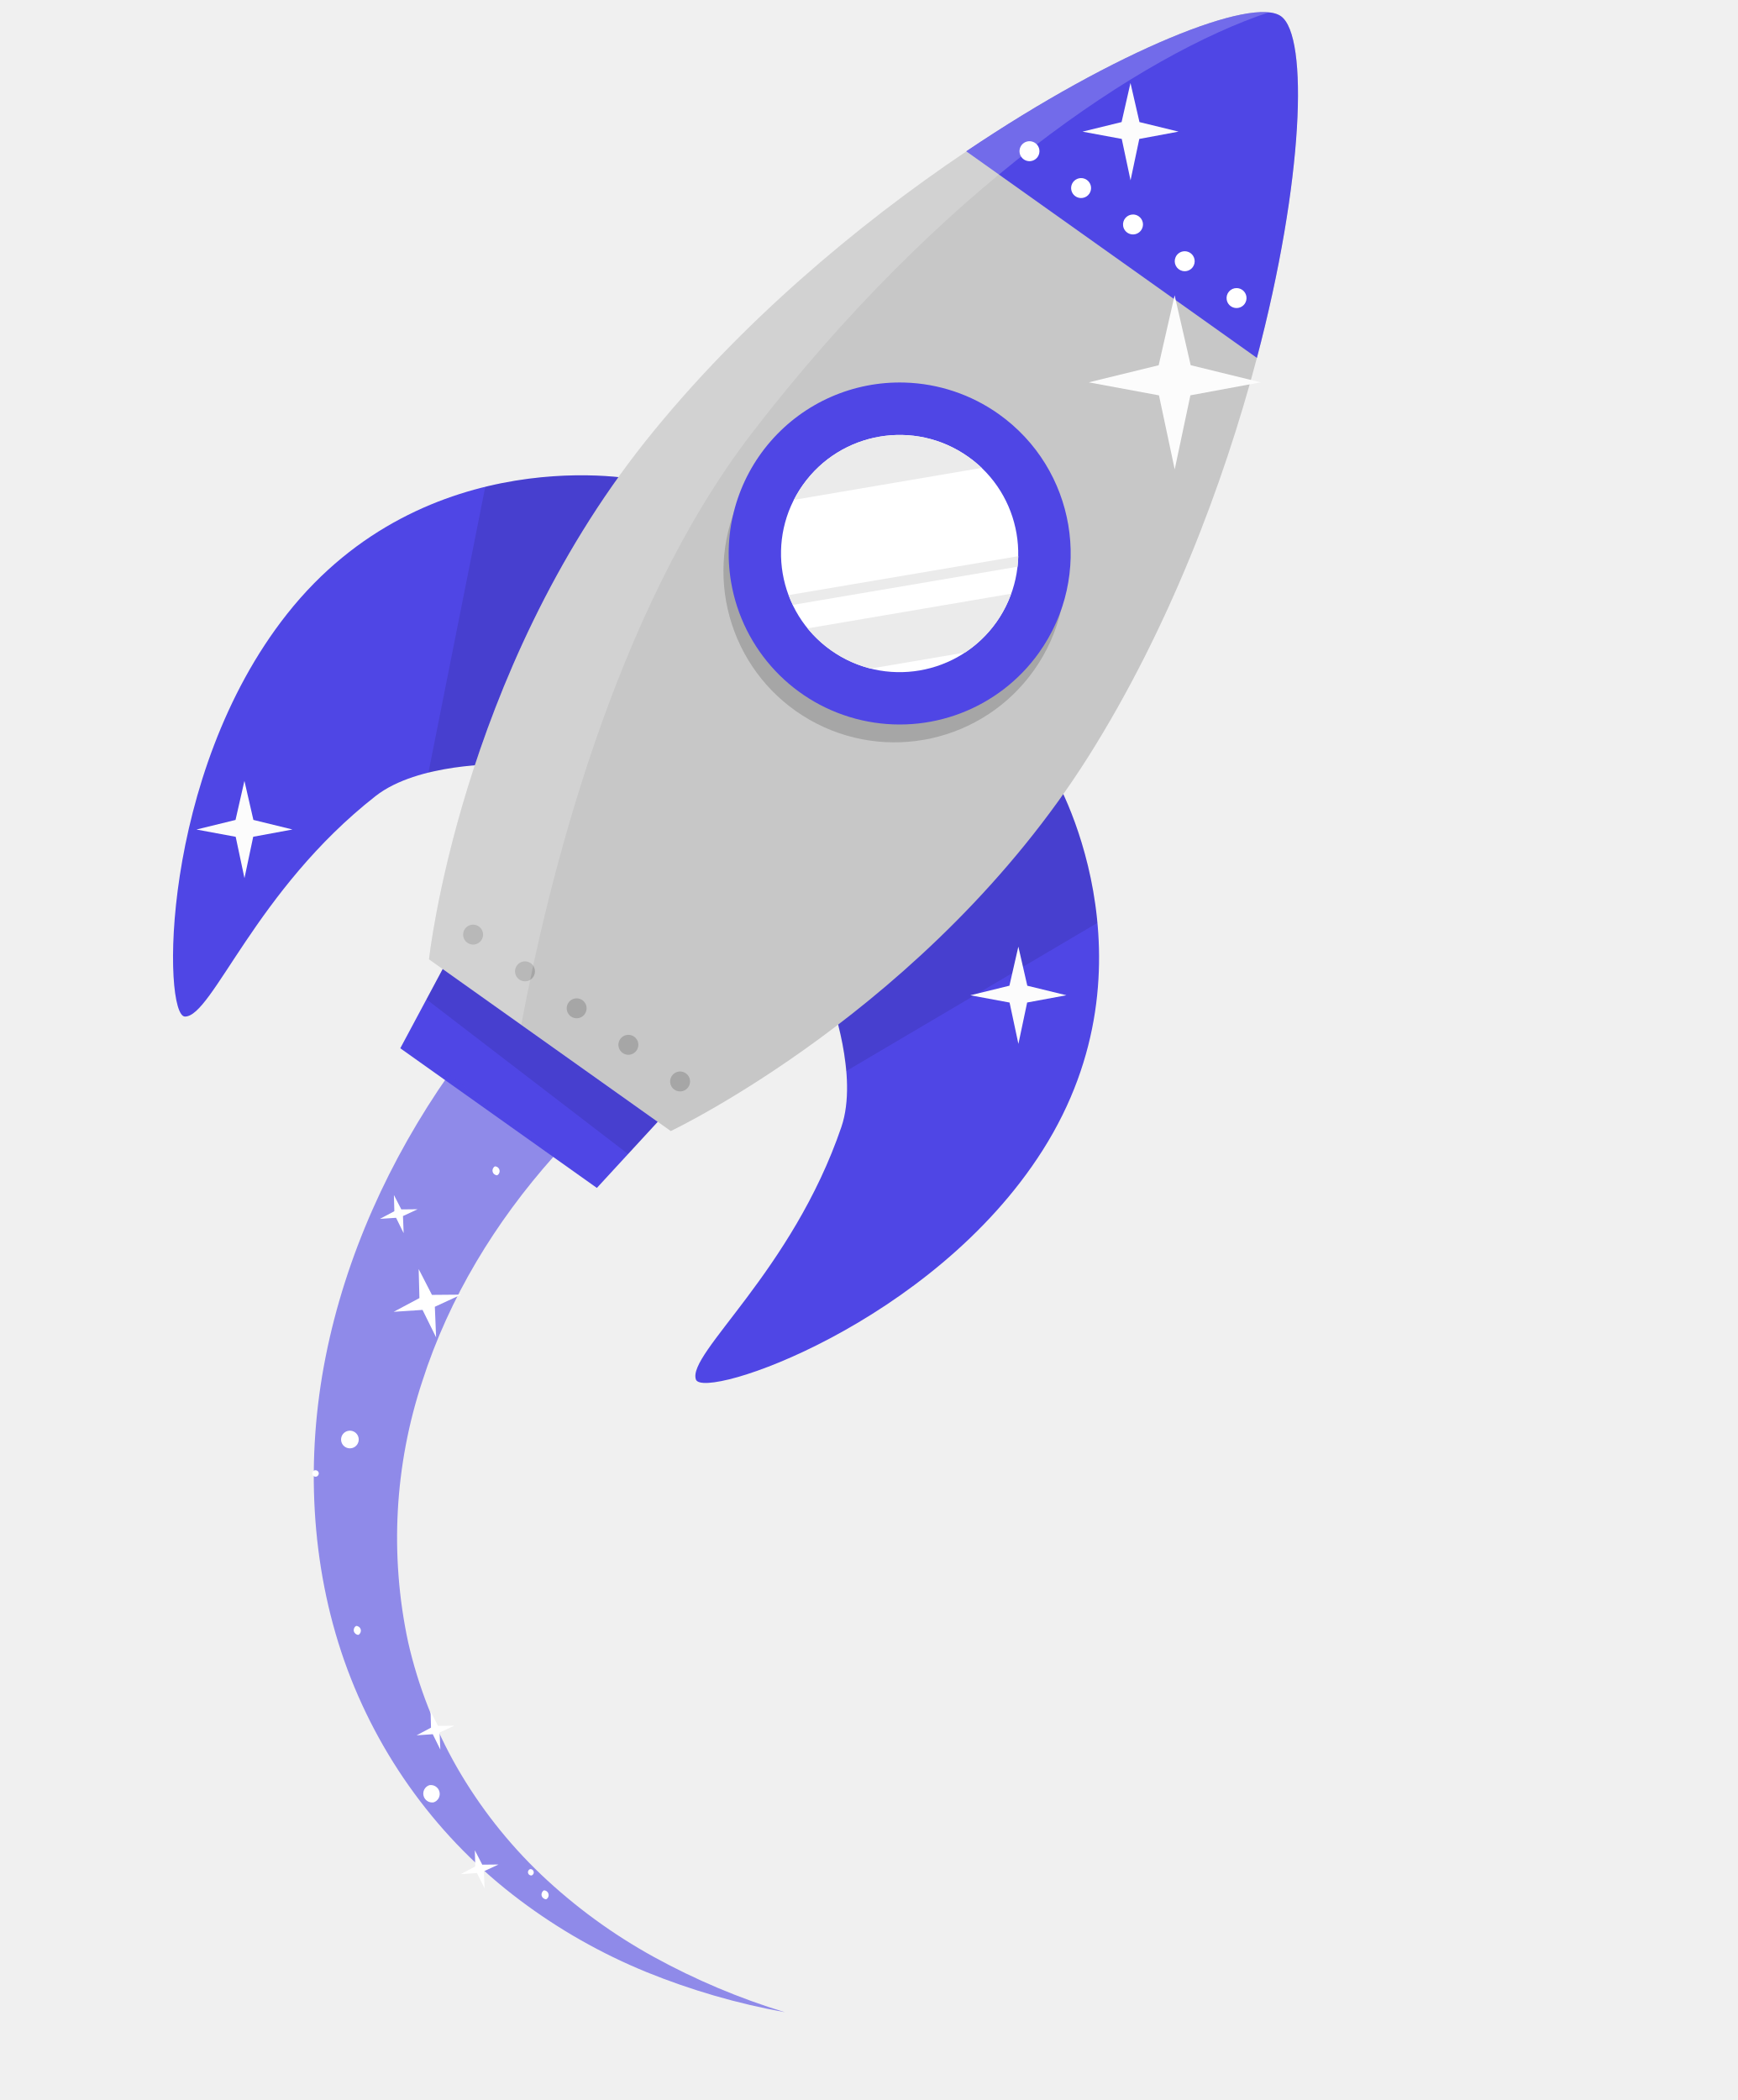
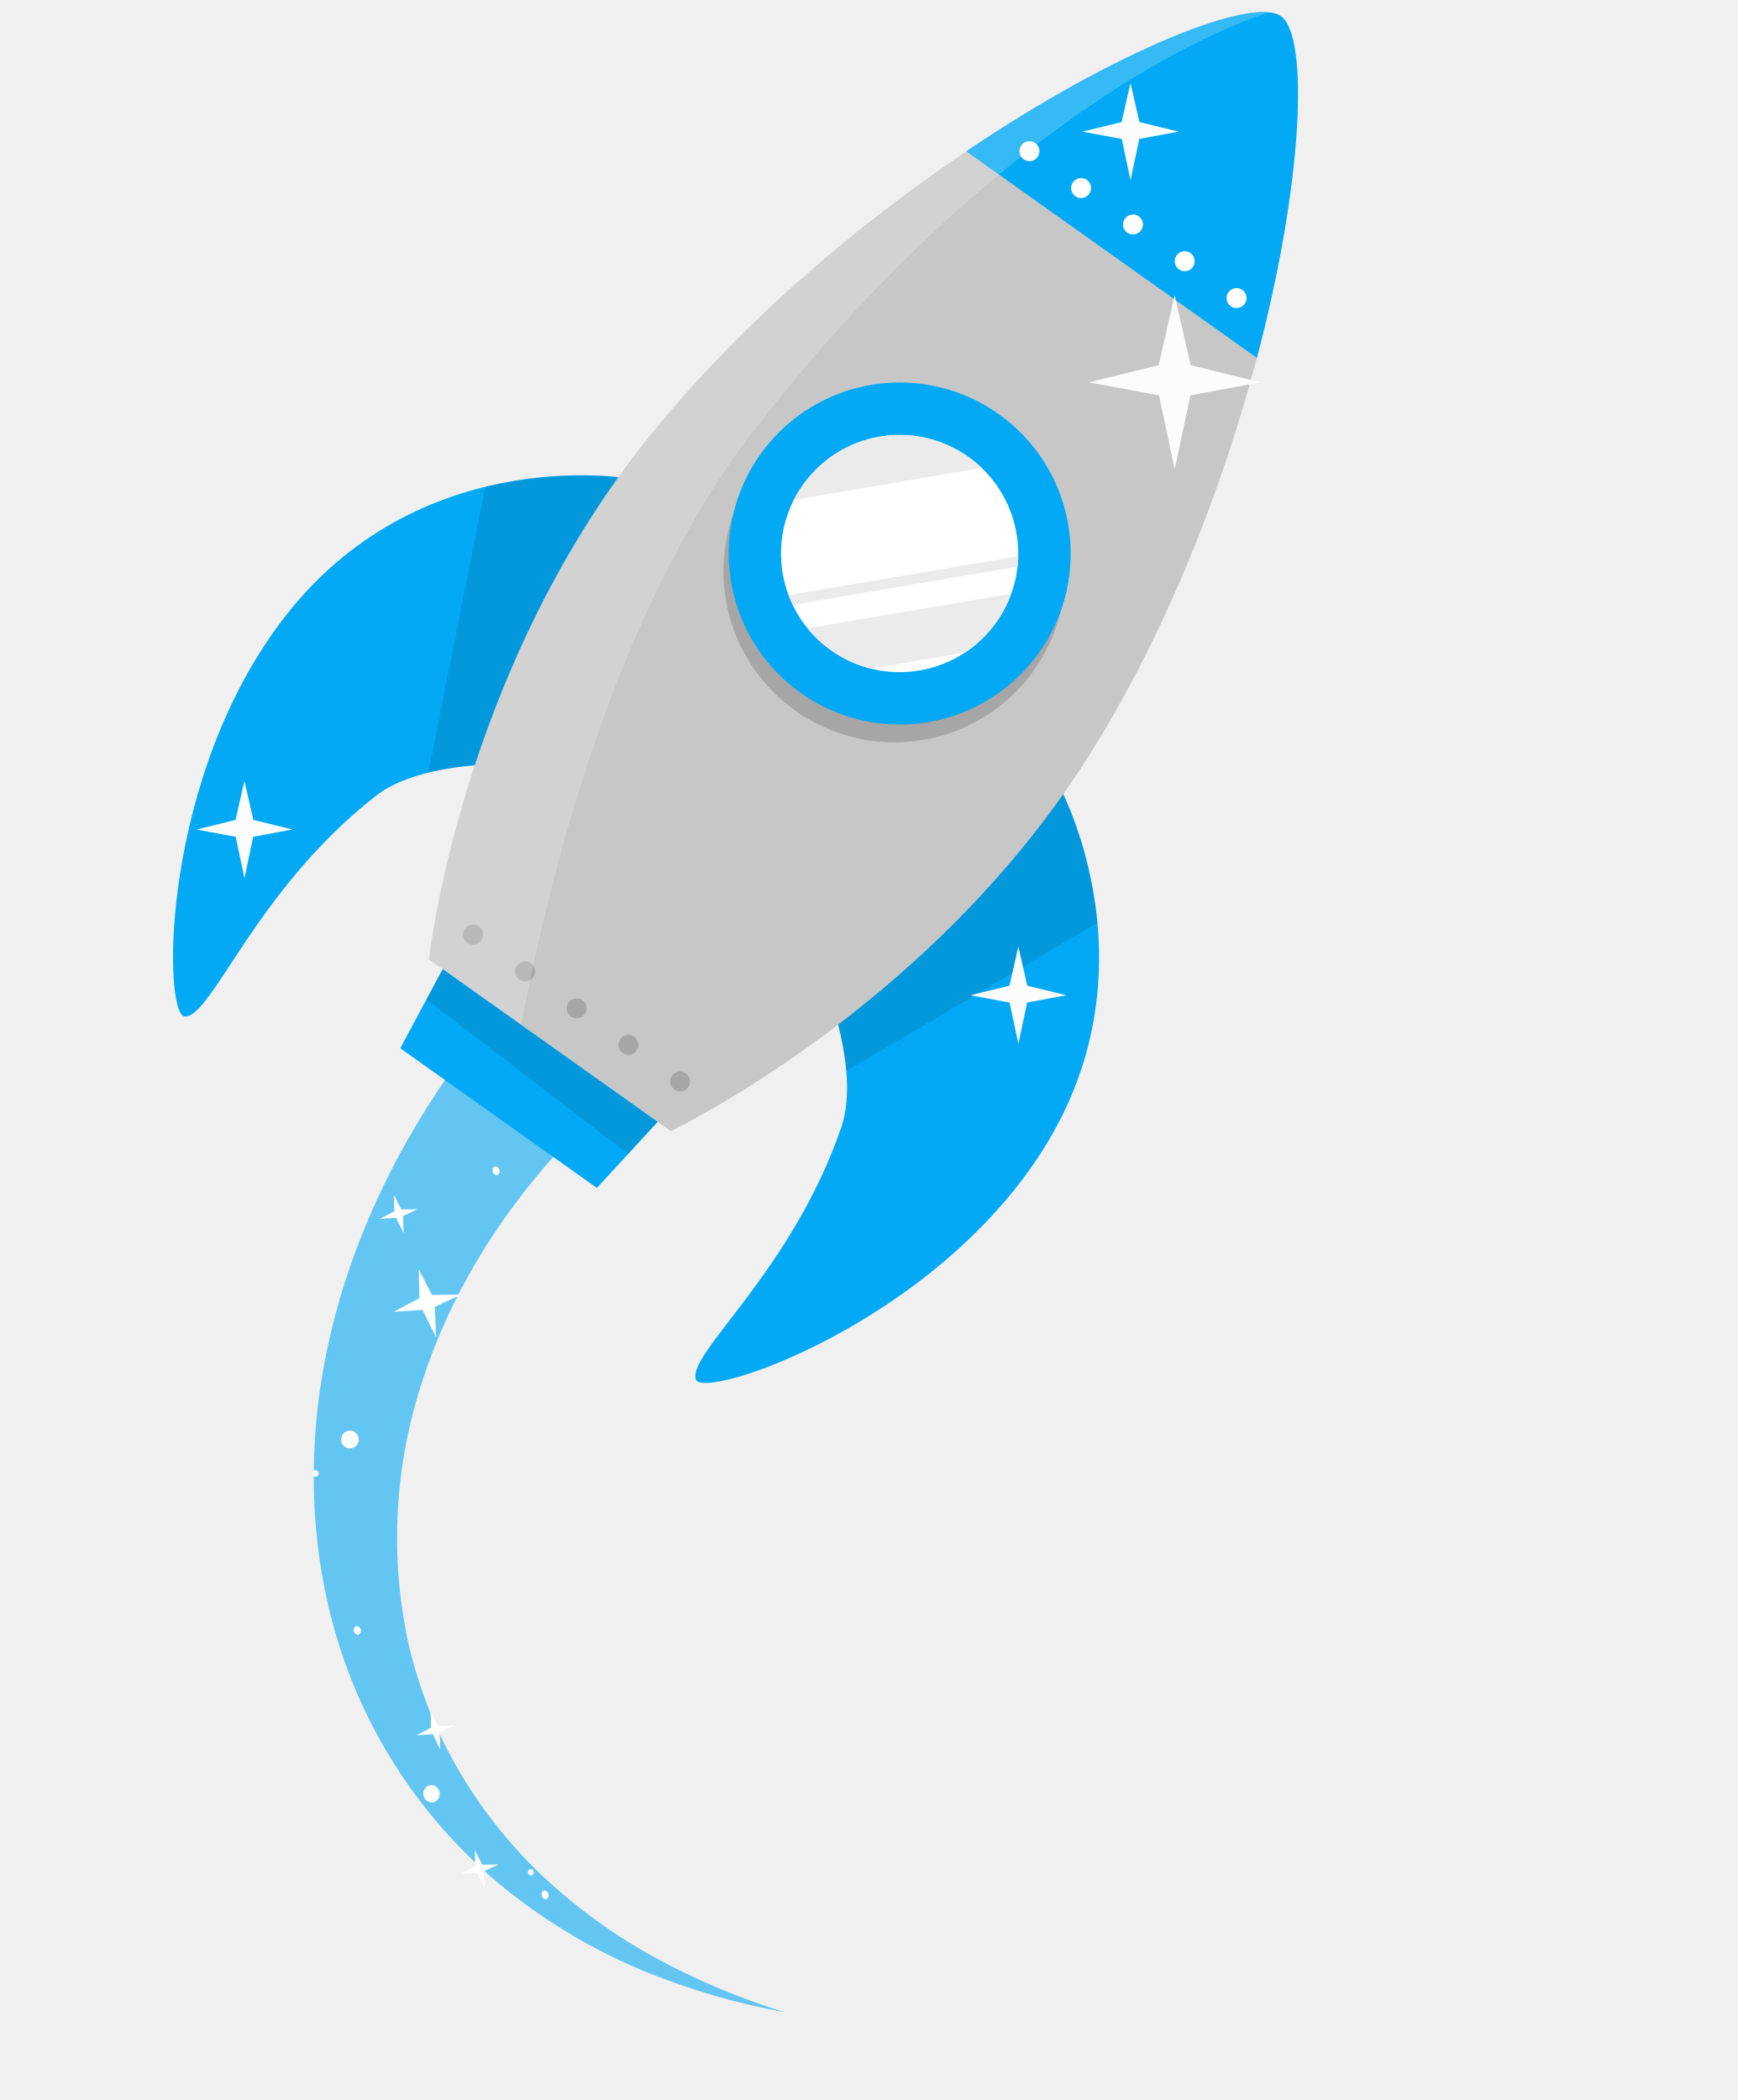
<svg xmlns="http://www.w3.org/2000/svg" width="364" height="440" fill="none" viewBox="0 0 364 440">
-   <path fill="#4F46E5" d="M134.7 100.835c-.899-.648-45.48-8.961-74.551 27.8-26.722 33.798-26.093 84.342-21.393 84.36 5.753.018 14.743-26.468 39.935-46.2 8.937-6.998 26.084-6.658 26.084-6.658l29.925-59.302z" />
+   <path fill="#03a9f4" d="M134.7 100.835c-.899-.648-45.48-8.961-74.551 27.8-26.722 33.798-26.093 84.342-21.393 84.36 5.753.018 14.743-26.468 39.935-46.2 8.937-6.998 26.084-6.658 26.084-6.658l29.925-59.302z" />
  <path fill="#000" d="M104.792 160.123a65.07 65.07 0 00-15.029 1.772c2.916-14.698 8.365-42.117 11.911-59.886 17.9-4.393 32.56-1.54 33.067-1.215l-29.949 59.329z" opacity=".1" />
-   <path fill="#4F46E5" d="M220.131 161.524c.905.635 23.439 39.996-1.713 79.544-23.114 36.365-71.046 52.407-72.611 47.976-1.911-5.426 20.149-22.635 30.48-52.921 3.658-10.738-2.295-26.826-2.295-26.826l46.139-47.773z" />
+   <path fill="#03a9f4" d="M220.131 161.524c.905.635 23.439 39.996-1.713 79.544-23.114 36.365-71.046 52.407-72.611 47.976-1.911-5.426 20.149-22.635 30.48-52.921 3.658-10.738-2.295-26.826-2.295-26.826l46.139-47.773z" />
  <path fill="#000" d="M229.901 193.377l-52.616 31.046a65.168 65.168 0 00-3.332-15.116l46.139-47.773c.555.353 8.188 13.36 9.809 31.843z" opacity=".1" />
  <path fill="#C7C7C7" d="M140.539 236.981l-50.652-35.982s6.453-59.638 45.334-108.511c19.441-24.395 44.182-45.251 67.234-60.754 31.736-21.433 60.039-32.496 65.919-28.341 5.88 4.155 4.696 34.572-5.03 71.598-7.084 26.794-18.636 57.071-35.266 83.463-33.347 52.848-87.539 78.527-87.539 78.527z" />
  <path fill="#A6A6A6" d="M216.637 140.434a35.829 35.829 0 01-61.914-35.396 35.828 35.828 0 0168.017 8.682 35.844 35.844 0 01-6.103 26.714z" />
-   <path fill="#4F46E5" d="M217.712 136.721a35.834 35.834 0 01-37.203 14.176 35.824 35.824 0 01-27.333-28.947 35.828 35.828 0 0136.354-41.795 35.831 35.831 0 0119.725 6.606 35.842 35.842 0 018.457 49.96z" />
+   <path fill="#03a9f4" d="M217.712 136.721a35.834 35.834 0 01-37.203 14.176 35.824 35.824 0 01-27.333-28.947 35.828 35.828 0 0136.354-41.795 35.831 35.831 0 0119.725 6.606 35.842 35.842 0 018.457 49.96z" />
  <path fill="#fff" d="M208.768 130.345a24.85 24.85 0 11-40.558-28.729 24.85 24.85 0 0140.558 28.729z" />
  <path fill="#EBEBEB" d="M208.777 130.343a24.81 24.81 0 01-6.578 6.375l-19.781 3.367a24.657 24.657 0 01-8.309-3.845 24.323 24.323 0 01-4.895-4.582l42.629-7.257a24.454 24.454 0 01-3.066 5.942zM205.691 98.034l-39.345 6.698a24.305 24.305 0 011.883-3.133 24.841 24.841 0 0134.621-5.884c1.004.7 1.954 1.475 2.841 2.319zM213.205 118.738l-47.084 8.002a20.014 20.014 0 01-.885-2.054l48.118-8.153a28.685 28.685 0 01-.149 2.205z" />
-   <path fill="#4F46E5" d="M263.344 74.99l-60.896-43.286c31.743-21.405 60.046-32.467 65.926-28.312 5.88 4.154 4.734 34.562-5.03 71.597z" />
+   <path fill="#03a9f4" d="M263.344 74.99l-60.896-43.286c31.743-21.405 60.046-32.467 65.926-28.312 5.88 4.154 4.734 34.562-5.03 71.597z" />
  <path fill="#fff" d="M217.404 32.884a2.089 2.089 0 01-3.768-.855 2.094 2.094 0 01.95-2.122 2.092 2.092 0 013.171 1.42 2.088 2.088 0 01-.353 1.557zM228.235 40.584a2.097 2.097 0 01-1.359.878 2.09 2.09 0 111.359-.878zM239.063 48.275a2.091 2.091 0 01-3.741-.896 2.093 2.093 0 012.094-2.437c.41.006.809.133 1.147.365a2.078 2.078 0 01.5 2.968zM249.903 55.972a2.084 2.084 0 01-2.164.797 2.092 2.092 0 01-1.433-2.876 2.089 2.089 0 013.671-.29 2.082 2.082 0 01.276 1.612 2.07 2.07 0 01-.35.757zM260.783 63.663a2.095 2.095 0 01-2.169.826 2.086 2.086 0 01-1.595-1.687 2.088 2.088 0 012.116-2.44 2.093 2.093 0 012.005 1.739 2.098 2.098 0 01-.357 1.562z" />
  <path fill="#A6A6A6" d="M100.804 197.067a2.09 2.09 0 11-3.36-2.49 2.09 2.09 0 013.36 2.49zM111.683 204.756a2.086 2.086 0 01-2.164.796 2.095 2.095 0 01-1.043-.602 2.096 2.096 0 01-.39-2.274 2.088 2.088 0 011.939-1.248 2.094 2.094 0 012.034 1.736c.048.277.039.561-.026.834a2.074 2.074 0 01-.35.758zM122.519 212.475a2.085 2.085 0 01-2.169.827 2.091 2.091 0 01.521-4.127 2.093 2.093 0 012.005 1.738 2.1 2.1 0 01-.357 1.562zM133.342 220.148a2.083 2.083 0 01-2.164.797 2.097 2.097 0 01-1.58-1.681 2.094 2.094 0 01.929-2.111 2.09 2.09 0 012.815 2.995zM144.171 227.838a2.093 2.093 0 01-3.208.183 2.087 2.087 0 01.402-3.188 2.096 2.096 0 013.191 1.414 2.08 2.08 0 01-.385 1.591z" />
  <path fill="#fff" d="M265.836 2.586c-26.462 8.817-68.981 37.049-108.264 88.11-29.033 37.721-42.804 94.283-48.36 124.031l-19.325-13.728s6.453-59.638 45.334-108.51c19.441-24.396 44.182-45.252 67.234-60.755 28.441-19.22 54.116-30.107 63.381-29.148z" opacity=".2" />
-   <path fill="#4F46E5" d="M125.055 248.9l-41.186-29.264 8.88-16.601 45.056 32.012-12.75 13.853z" />
+   <path fill="#03a9f4" d="M125.055 248.9l-41.186-29.264 8.88-16.601 45.056 32.012-12.75 13.853z" />
  <path fill="#000" d="M137.805 235.047l-6.214 6.746-42.237-32.412 3.398-6.337 45.053 32.003z" opacity=".1" />
  <path fill="#FCFCFC" d="M264.123 80.106l-14.714 2.723-3.285 15.514-3.297-15.506-14.711-2.727 14.648-3.584 3.341-14.65 3.366 14.642 14.652 3.588zM246.929 27.578l-8.227 1.532-1.832 8.672-1.842-8.674-8.223-1.524 8.188-2.007 1.864-8.185 1.884 8.189 8.188 1.997zM223.427 208.529l-8.219 1.52-1.833 8.672-1.849-8.662-8.222-1.524 8.188-2.007 1.873-8.187 1.874 8.191 8.188 1.997zM61.282 173.798l-8.229 1.523-1.832 8.672-1.84-8.664-8.222-1.524 8.188-2.007 1.864-8.185 1.88 8.179 8.191 2.006z" />
-   <path fill="#4F46E5" d="M115.972 242.343c-12.155 13.64-21.887 29.571-27.494 47.071a104.423 104.423 0 00-2.96 54.681 95.758 95.758 0 0010.199 26.171 99.766 99.766 0 0017.68 22.527 114.533 114.533 0 0023.606 17.238 144.909 144.909 0 0027.434 11.575 145.98 145.98 0 01-28.978-8.405 119.046 119.046 0 01-26.554-15.082 107.333 107.333 0 01-36.753-50.107c-7.092-20.183-8.14-42.487-3.934-63.696 4.206-21.209 13.417-41.445 25.865-59.236l21.889 17.263z" opacity=".6" />
+   <path fill="#03a9f4" d="M115.972 242.343c-12.155 13.64-21.887 29.571-27.494 47.071a104.423 104.423 0 00-2.96 54.681 95.758 95.758 0 0010.199 26.171 99.766 99.766 0 0017.68 22.527 114.533 114.533 0 0023.606 17.238 144.909 144.909 0 0027.434 11.575 145.98 145.98 0 01-28.978-8.405 119.046 119.046 0 01-26.554-15.082 107.333 107.333 0 01-36.753-50.107c-7.092-20.183-8.14-42.487-3.934-63.696 4.206-21.209 13.417-41.445 25.865-59.236l21.889 17.263z" opacity=".6" />
  <path fill="#fff" d="M96.611 271.258l-5.503 2.54.264 6.414-2.841-5.756-6.05.398 5.397-2.874-.158-6.08 2.784 5.41 6.107-.052zM104.451 390.658l-3.073 1.424.151 3.584-1.595-3.215-3.38.223 3.017-1.606-.082-3.395 1.555 3.019 3.407-.034zM95.182 361.576l-3.076 1.415.154 3.593-1.588-3.227-3.387.235 3.017-1.606-.085-3.405 1.557 3.029 3.408-.034zM87.503 253.365l-3.073 1.424.141 3.587-1.585-3.218-3.38.223 3.017-1.606-.092-3.393 1.555 3.019 3.417-.036zM113.966 396.073a1.005 1.005 0 00-.476 1.118 1 1 0 00.953.752.998.998 0 00.127-1.655 1.004 1.004 0 00-.604-.215zM103.695 244.382a1 1 0 00.477 1.87.998.998 0 00.127-1.655 1 1 0 00-.604-.215zM74.624 340.671a.999.999 0 00.477 1.87.999.999 0 00-.477-1.87zM111.056 391.625a.688.688 0 00-.419.814.69.69 0 00.757.514.688.688 0 00.419-.814.694.694 0 00-.757-.514zM65.94 308.066a.682.682 0 00-.49.827.68.68 0 10.49-.827zM89.95 374.039a1.86 1.86 0 00.918 3.594 1.86 1.86 0 00-.917-3.594zM72.856 299.82a1.848 1.848 0 00-.486 3.383 1.849 1.849 0 10.486-3.383z" />
</svg>
